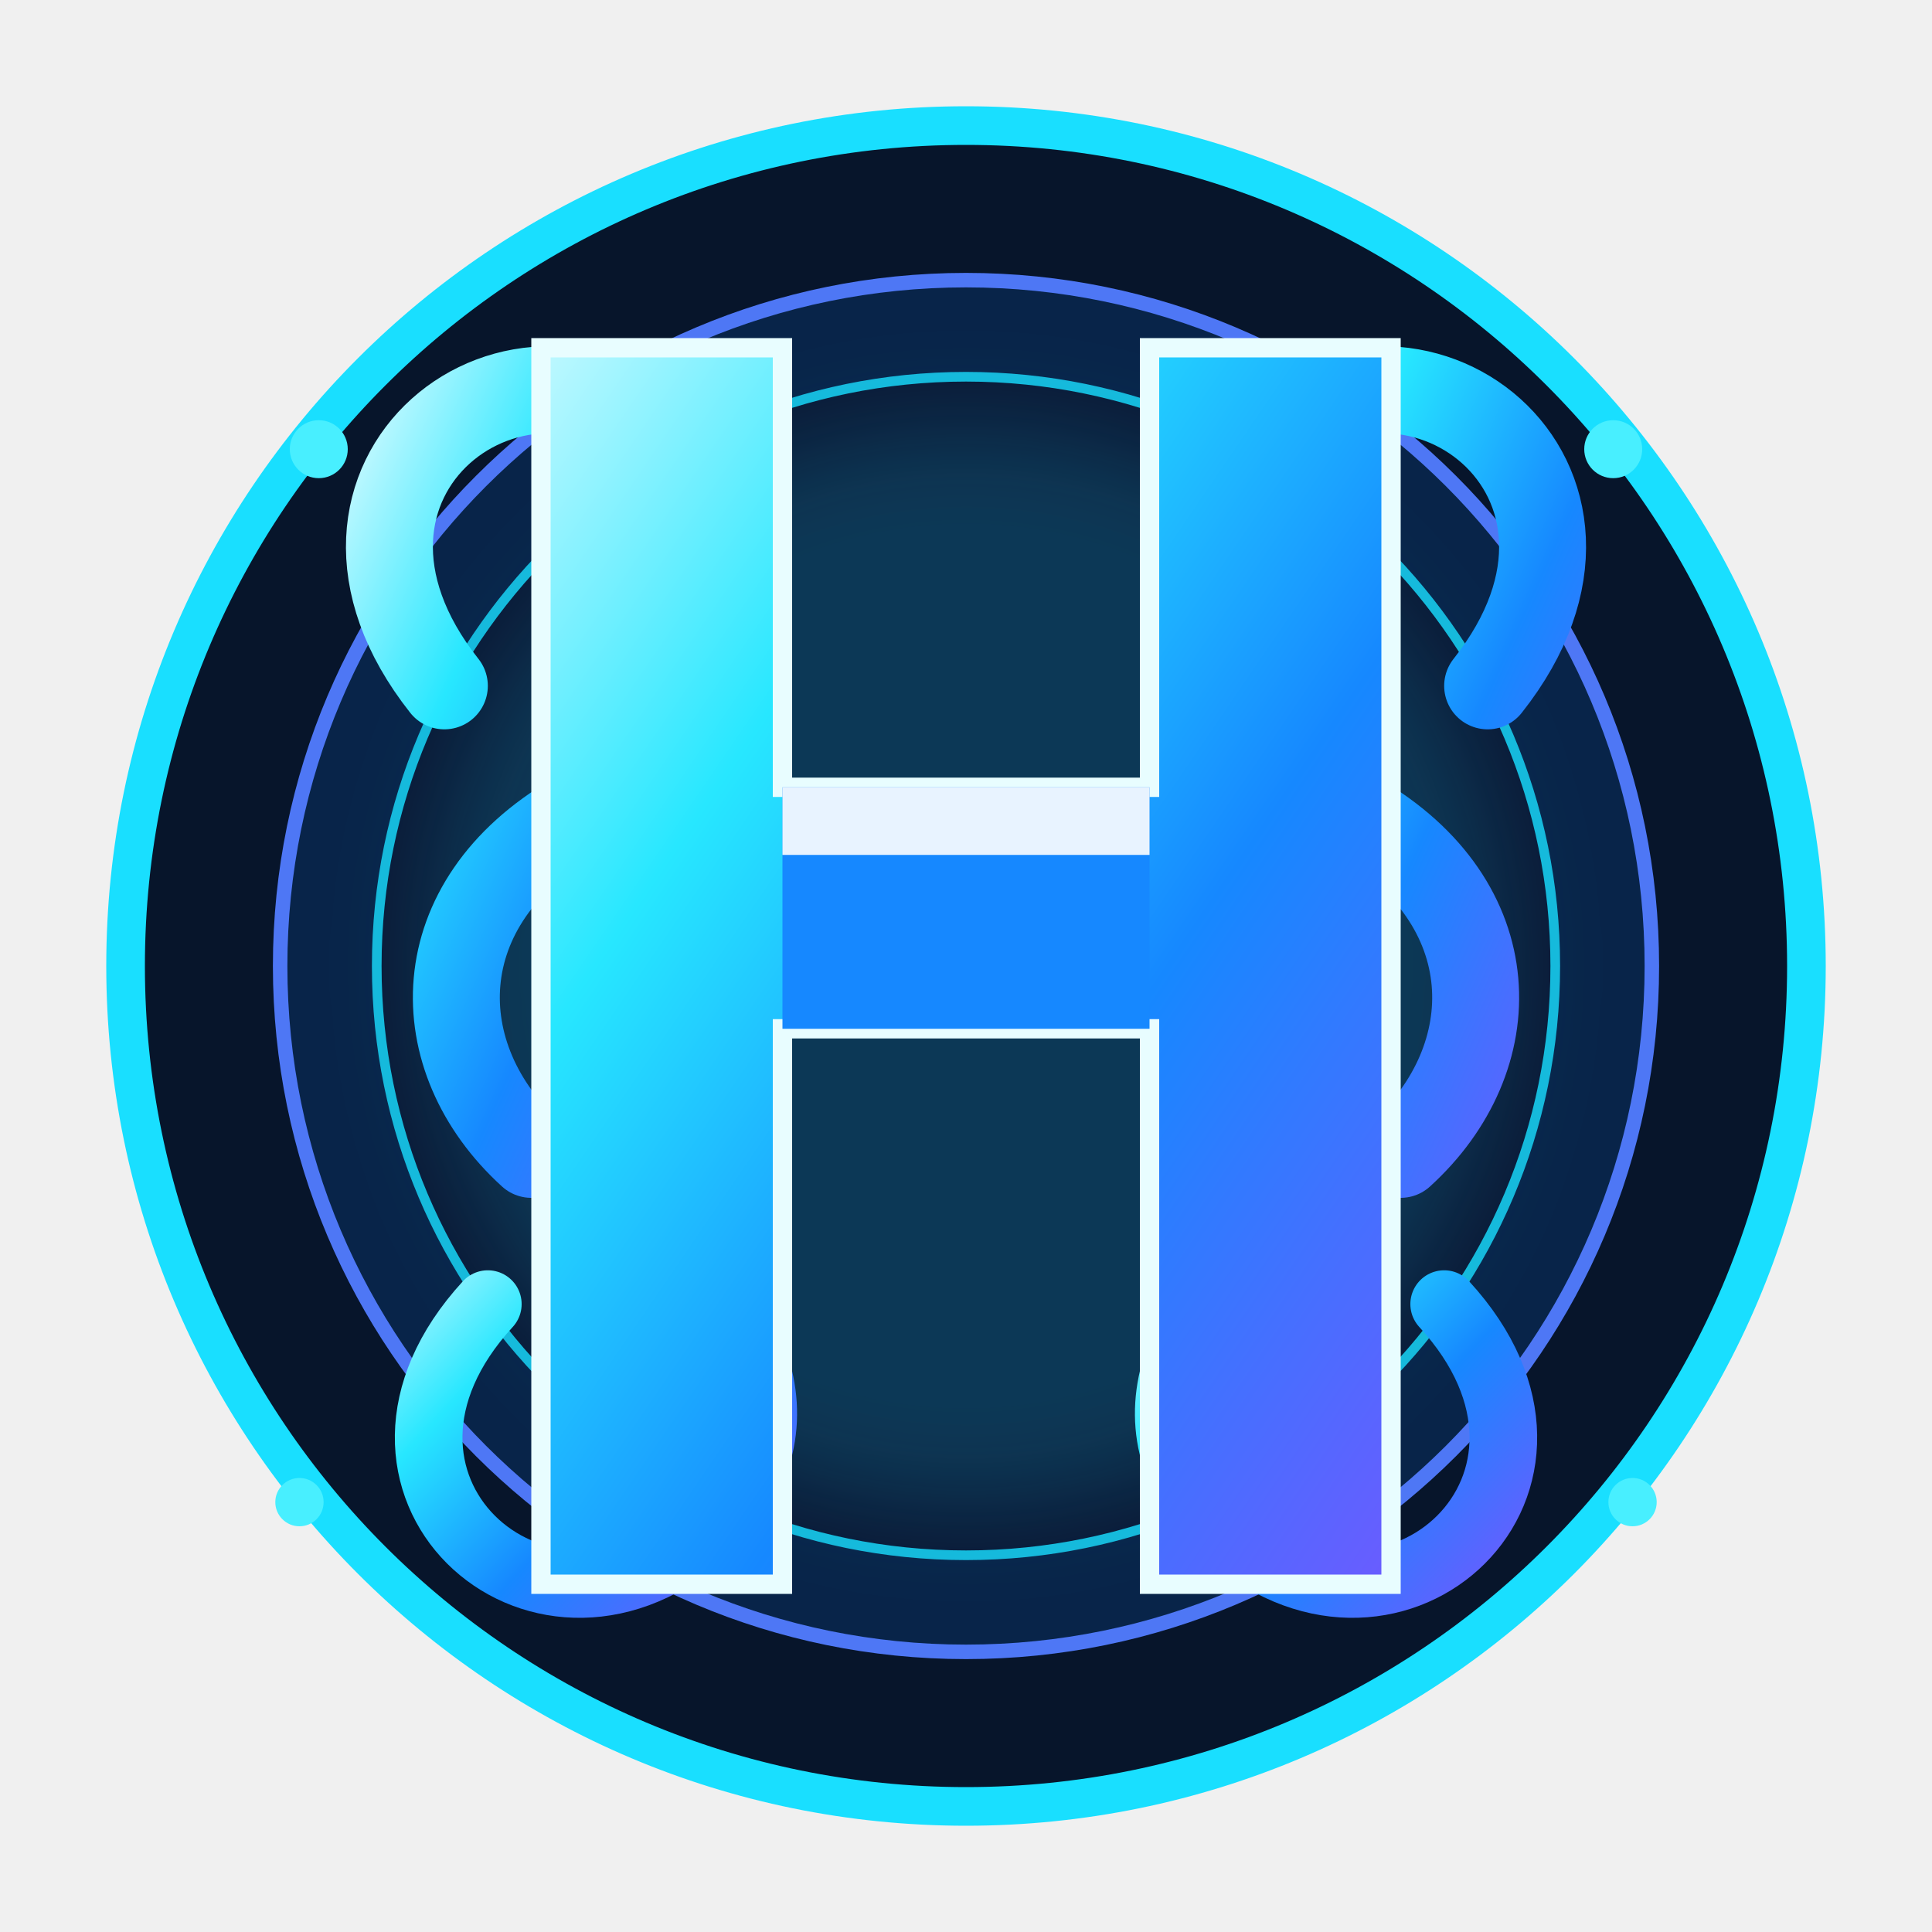
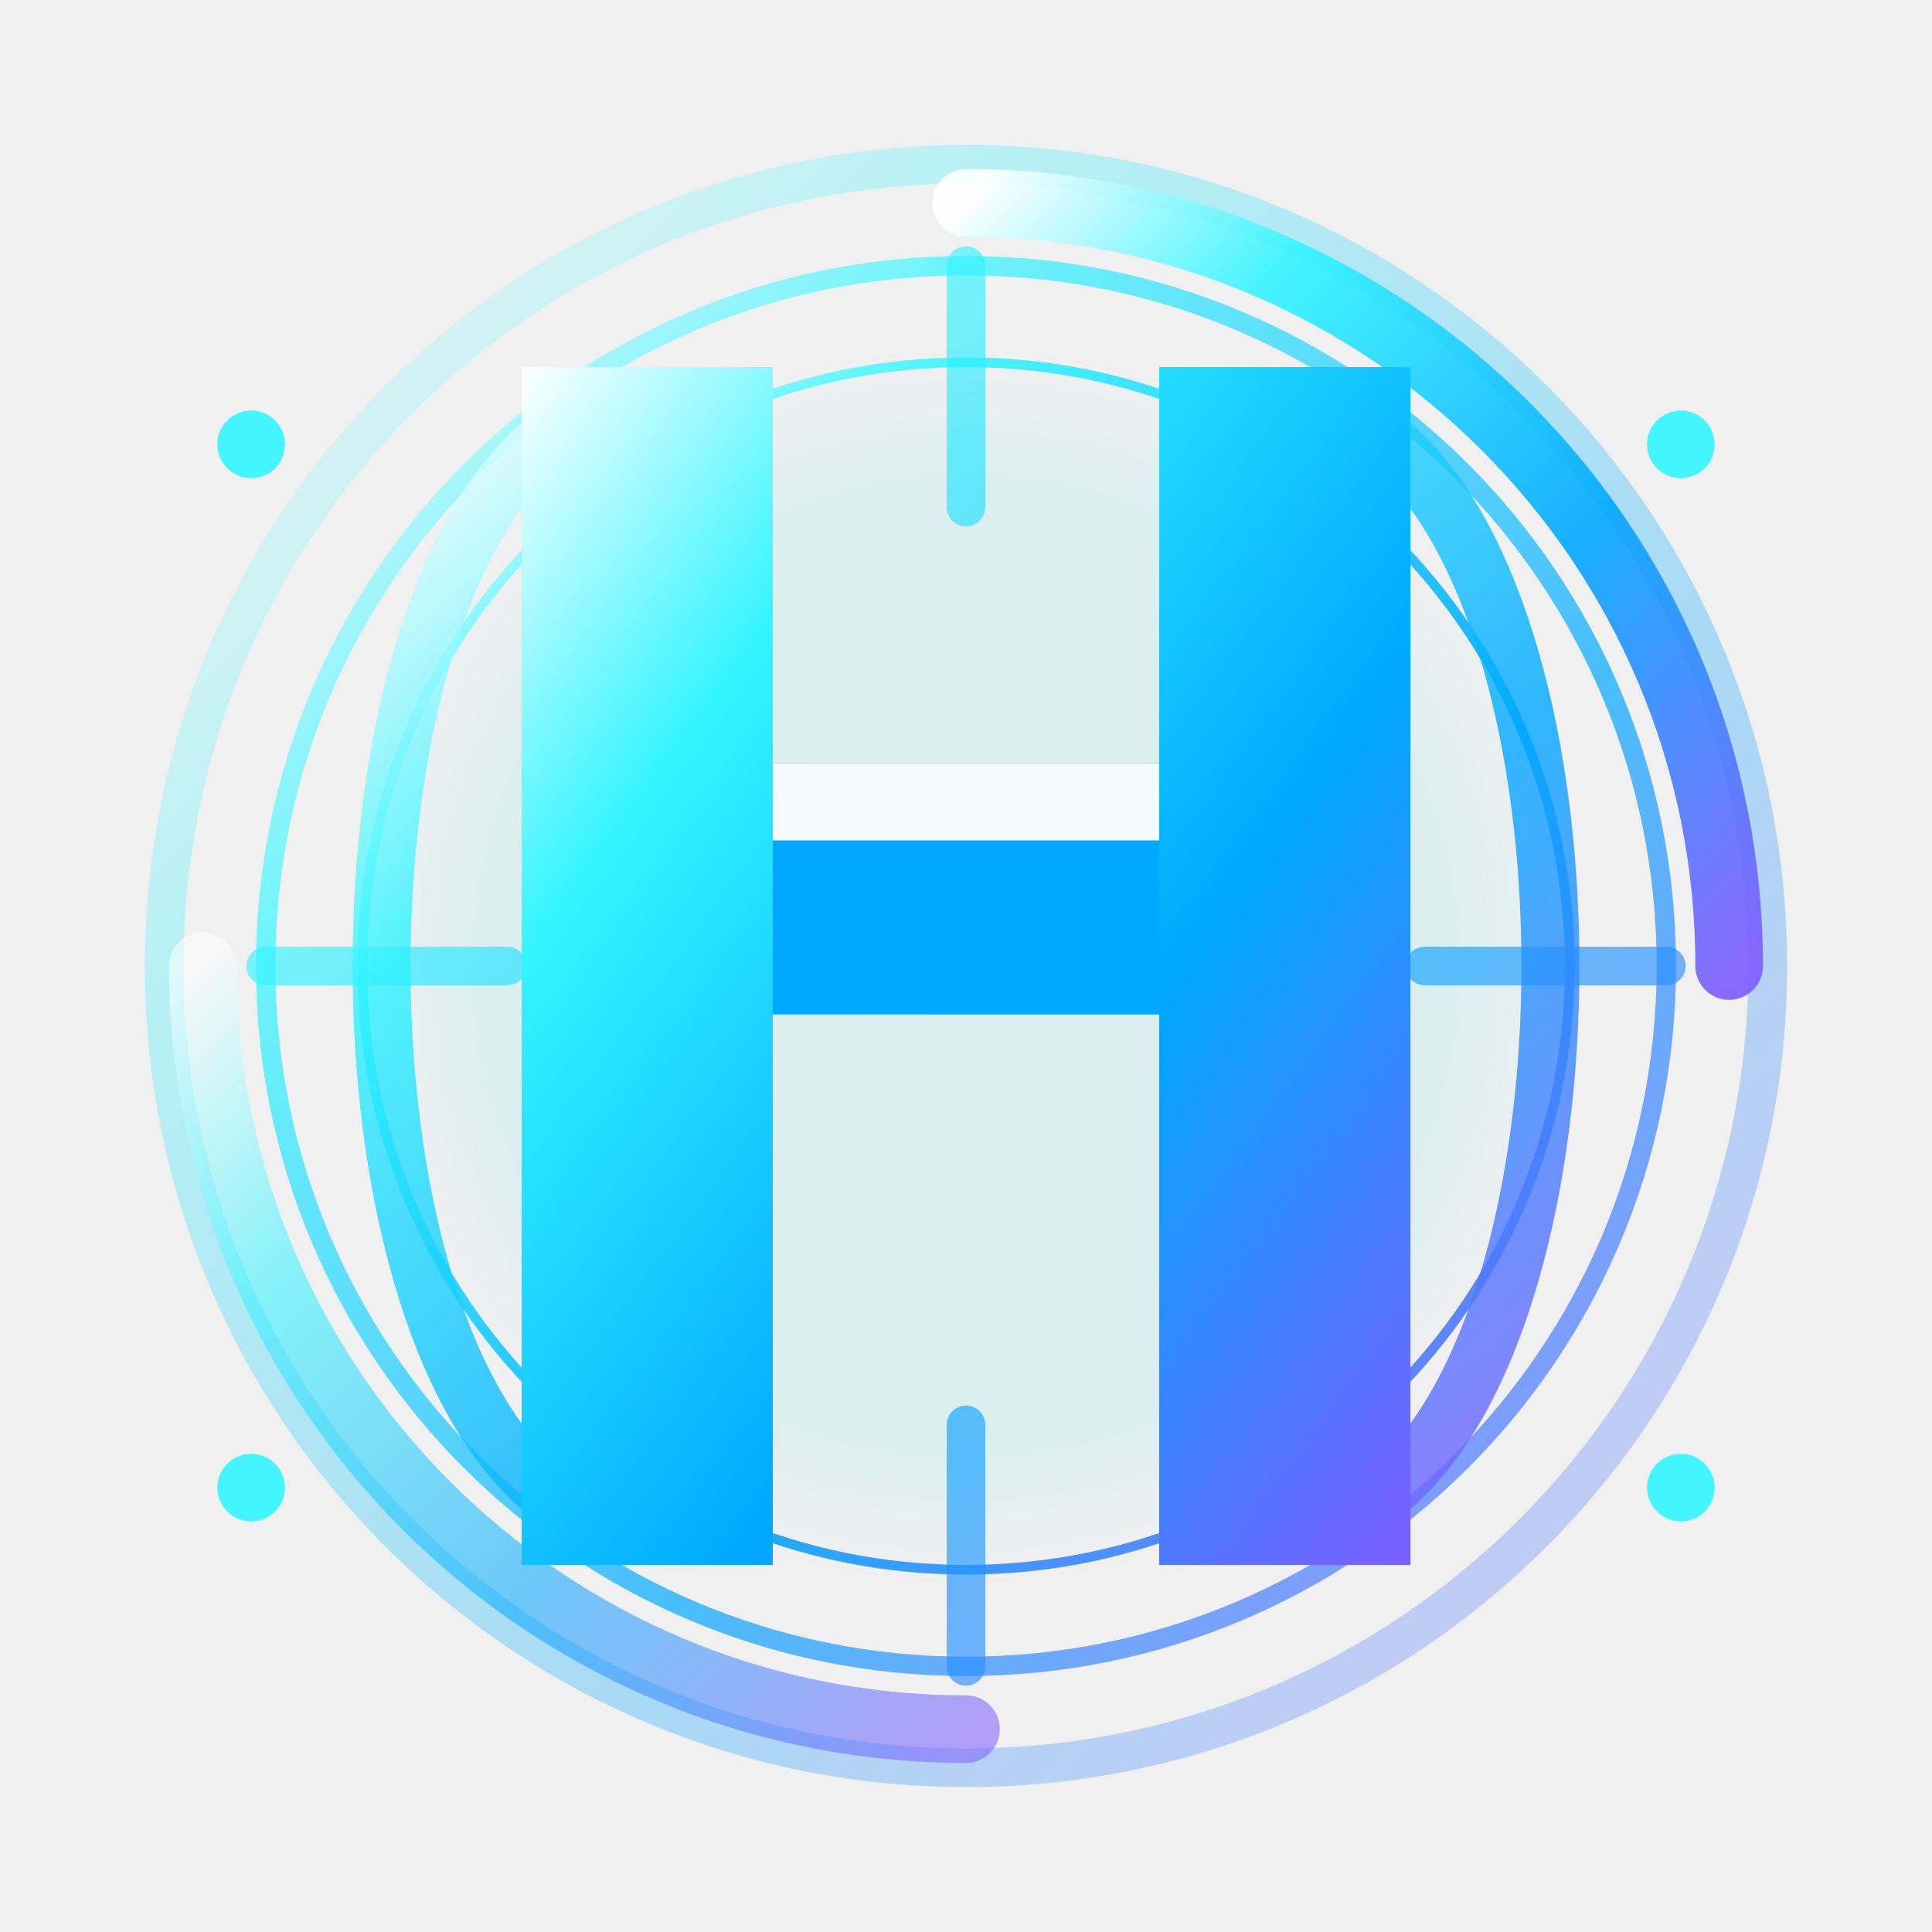
<svg xmlns="http://www.w3.org/2000/svg" viewBox="0 0 400 400">
  <defs>
-     <linearGradient id="c" x1="0" y1="0" x2="1" y2="1">
-       <stop stop-color="#bff8ff" />
-       <stop offset=".28" stop-color="#27e7ff" />
-       <stop offset=".62" stop-color="#1688ff" />
-       <stop offset="1" stop-color="#6a5cff" />
+     <linearGradient id="g" x1="0" y1="0" x2="1" y2="1">
+       <stop stop-color="#ffffff" />
+       <stop offset=".25" stop-color="#32f4ff" />
+       <stop offset=".62" stop-color="#00a8ff" />
+       <stop offset="1" stop-color="#7c5cff" />
    </linearGradient>
-     <filter id="g">
-       <feGaussianBlur stdDeviation="10" />
+     <filter id="glow">
+       <feGaussianBlur stdDeviation="7" />
    </filter>
  </defs>
-   <circle cx="200" cy="200" r="174" fill="#07152b" stroke="#19dfff" stroke-width="8" />
-   <circle cx="200" cy="200" r="142" fill="#08254a" stroke="#527cff" stroke-width="3" opacity=".95" />
-   <circle cx="200" cy="200" r="122" fill="#0a1631" stroke="#19dfff" stroke-width="2" opacity=".8" />
-   <circle cx="200" cy="200" r="112" fill="#1adfff" opacity=".16" filter="url(#g)" />
-   <g fill="none" stroke="url(#c)" stroke-linecap="round" stroke-linejoin="round">
-     <path d="M92 142C58 99 108 61 140 92C166 117 147 153 119 169C88 187 88 219 110 239" stroke-width="18" />
-     <path d="M308 142C342 99 292 61 260 92C234 117 253 153 281 169C312 187 312 219 290 239" stroke-width="18" />
-     <path d="M101 270C67 307 111 347 145 318C169 298 157 269 132 255" stroke-width="14" />
-     <path d="M299 270C333 307 289 347 255 318C231 298 243 269 268 255" stroke-width="14" />
+   <g fill="none" stroke="url(#g)" stroke-linecap="round">
+     <circle cx="200" cy="200" r="166" stroke-width="8" opacity=".3" />
+     <circle cx="200" cy="200" r="145" stroke-width="4" opacity=".7" />
+     <circle cx="200" cy="200" r="125" stroke-width="2" opacity=".9" />
+     <path d="M55 200H105M295 200H345M200 55V105M200 295V345" stroke-width="8" opacity=".65" />
+     <path d="M200 42A158 158 0 0 1 358 200" stroke-width="14" opacity=".9" />
+     <path d="M200 358A158 158 0 0 1 42 200" stroke-width="14" opacity=".55" />
+     <path d="M112 92C68 130 68 270 112 308M288 92C332 130 332 270 288 308" stroke-width="12" opacity=".8" />
  </g>
-   <path d="M112 72H162V163H238V72H288V328H238V213H162V328H112Z" fill="url(#c)" stroke="#e8fdff" stroke-width="4" />
-   <path d="M162 163H238V213H162Z" fill="#1688ff" />
-   <path d="M162 163H238V177H162Z" fill="#ffffff" opacity=".9" />
-   <g fill="#48efff">
-     <circle cx="66" cy="93" r="6" />
-     <circle cx="334" cy="93" r="6" />
-     <circle cx="62" cy="311" r="5" />
-     <circle cx="338" cy="311" r="5" />
+   <circle cx="200" cy="200" r="115" fill="#00d9ff" opacity=".08" filter="url(#glow)" />
+   <path d="M108 76H160V158H240V76H292V324H240V210H160V324H108Z" fill="url(#g)" />
+   <path d="M160 158H240V210H160Z" fill="#00a8ff" />
+   <path d="M160 158H240V174H160Z" fill="#fff" opacity=".95" />
+   <g fill="#43f5ff">
+     <circle cx="52" cy="92" r="7" />
+     <circle cx="348" cy="92" r="7" />
+     <circle cx="52" cy="308" r="7" />
+     <circle cx="348" cy="308" r="7" />
  </g>
</svg>
